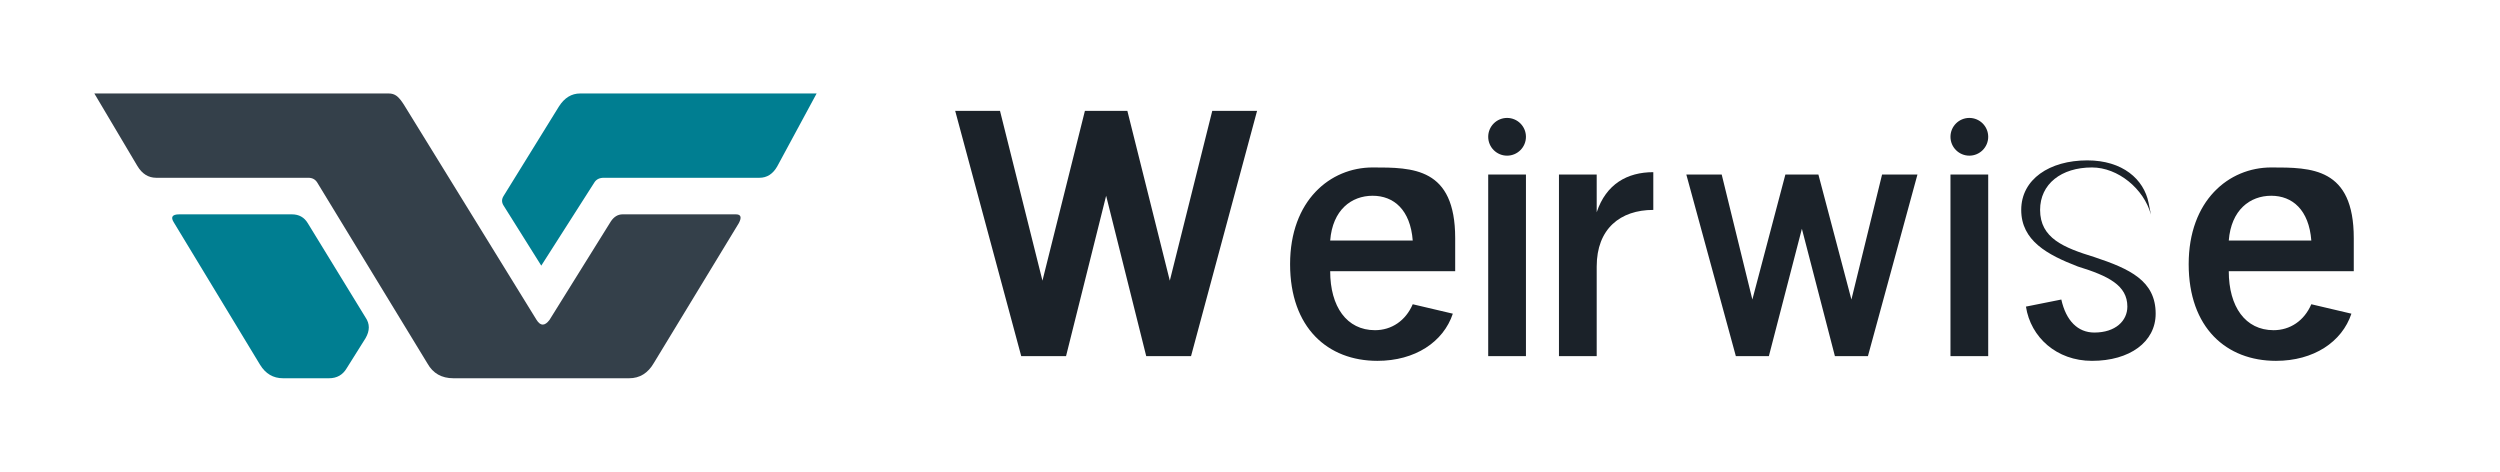
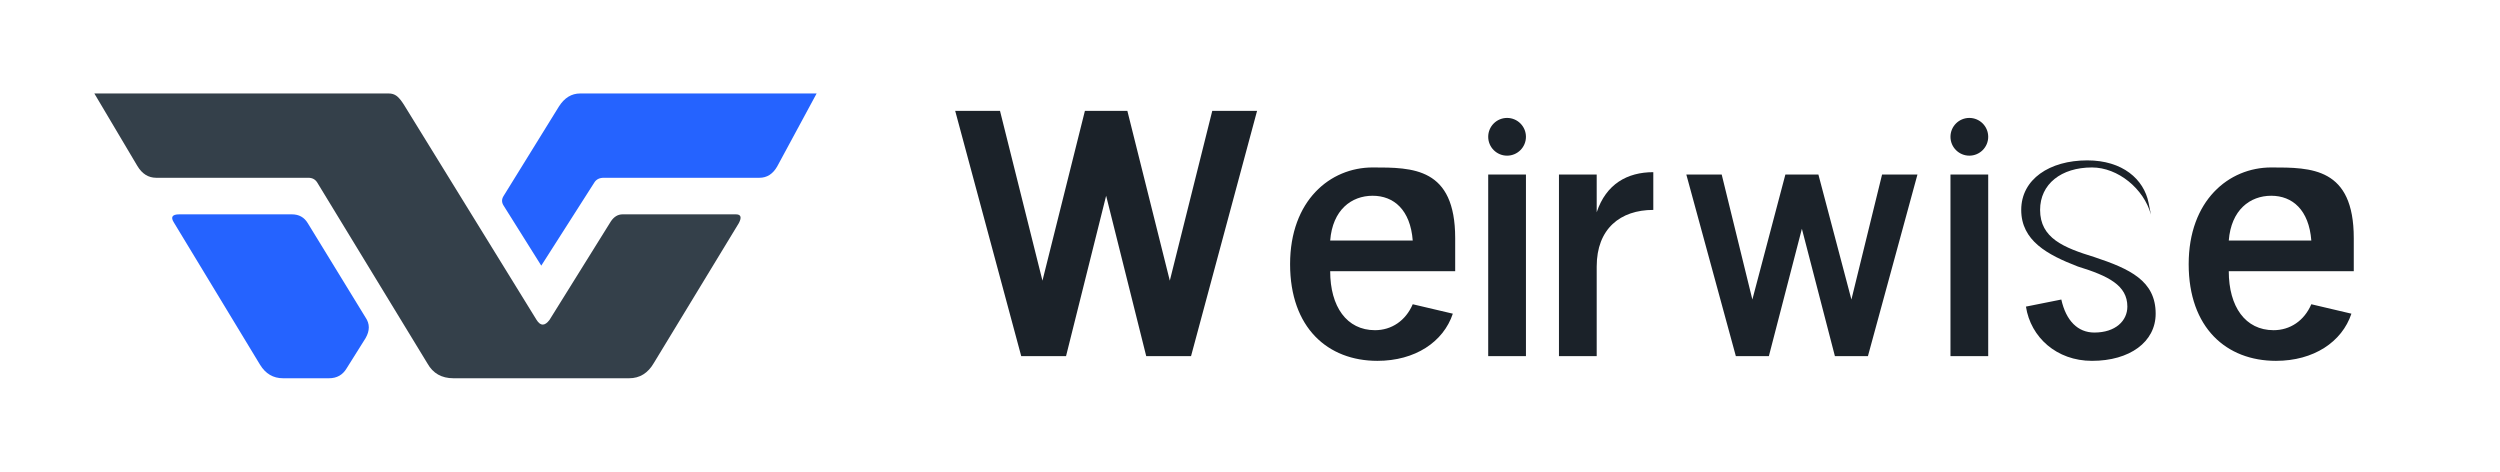
<svg xmlns="http://www.w3.org/2000/svg" width="100%" height="100%" viewBox="0 0 1060 200" role="img" aria-labelledby="title description">
  <g transform="translate(29.5, 23.88)">
    <path id="shared-path" fill="#34404A" d="M 10.5,15.75 H 135.25 C 138,15.75 139.5,17 141.75,20.5 L 198,111.75 Q 200.5,115.75 203.5,111.75 L 229.5,70 Q 231.5,67 234.5,67 H 282.5 Q 285.75,67 283.75,70.75 L 247.75,130 Q 244,136.5 237.25,136.5 H 162.75 Q 155.25,136.5 151.75,130.25 L 105,53.5 Q 103.75,51.5 101.25,51.5 H 36.75 Q 31.75,51.5 28.75,46.5 Z" />
-     <path id="upper-path" fill="#007E91" d="M 316.75,15.75 H 216.5 Q 211,15.75 207.5,21.25 L 184,59.25 Q 182.75,61.25 184,63.25 L 200,88.75 L 222.5,53.5 Q 223.75,51.5 226.5,51.5 H 292.5 Q 297.25,51.5 300,46.75 Z" />
-     <path id="lower-path" fill="#007E91" d="M 46.5,67 H 94.25 Q 98.75,67 101,70.75 L 125.5,110.75 Q 128.25,114.75 125.5,119.5 L 117.5,132.25 Q 115,136.5 110,136.5 H 90.5 Q 84.25,136.5 80.75,130.75 L 44.25,70.5 Q 42,67 46.5,67 Z" />
+     <path id="upper-path" fill="#2563FF" d="M 316.75,15.75 H 216.5 Q 211,15.75 207.5,21.25 L 184,59.25 Q 182.75,61.25 184,63.25 L 200,88.75 L 222.5,53.5 Q 223.75,51.5 226.5,51.5 H 292.5 Q 297.25,51.5 300,46.75 Z" />
+     <path id="lower-path" fill="#2563FF" d="M 46.5,67 H 94.25 Q 98.75,67 101,70.75 L 125.5,110.75 Q 128.25,114.75 125.5,119.5 L 117.5,132.25 Q 115,136.5 110,136.5 H 90.5 Q 84.25,136.5 80.75,130.75 L 44.25,70.5 Q 42,67 46.5,67 Z" />
  </g>
  <g fill="#1B2229" transform="translate(405, 47)">
    <path d="M 0 0 L 19 0 L 37 72 L 55 0 L 73 0 L 91 72 L 109 0 L 128 0 L 100 104 L 81 104 L 64 36 L 47 104 L 28 104 Z" />
    <path d="M 212 54 C 212 24 194 24 177 24 C 159 24 142 38 142 65 C 142 92 158 106 179 106 C 195 106 207 98 211 86 L 194 82 C 191 89 185 93 178 93 C 166 93 159 83 159 68 L 212 68 C 212 68 212 58 212 54 Z M 159 55 C 160 42 168 36 177 36 C 186 36 193 42 194 55 Z" />
    <circle cx="234" cy="11" r="8" />
    <path d="M 226 27 L 242 27 L 242 104 L 226 104 Z" />
    <path d="M 256 27 L 272 27 L 272 43 C 276 31 285 26 296 26 L 296 42 C 282 42 272 50 272 66 L 272 104 L 256 104 Z" />
    <path d="M 310 27 L 325 27 L 338 80 L 352 27 L 366 27 L 380 80 L 393 27 L 408 27 L 387 104 L 373 104 L 359 50 L 345 104 L 331 104 Z" />
    <circle cx="430" cy="11" r="8" />
    <path d="M 422 27 L 438 27 L 438 104 L 422 104 Z" />
    <path d="M 507 44 C 504 33 493 24 482 24 C 469 24 460 31 460 42 C 460 54 470 58 483 62 C 498 67 509 72 509 86 C 509 98 498 106 482 106 C 467 106 456 96 454 83 L 469 80 C 471 89 476 94 483 94 C 492 94 497 89 497 83 C 497 74 489 70 476 66 C 463 61 452 55 452 42 C 452 29 464 21 480 21 C 495 21 504 29 506 39 Z" />
    <path d="M 593 54 C 593 24 575 24 558 24 C 540 24 523 38 523 65 C 523 92 539 106 560 106 C 576 106 588 98 592 86 L 575 82 C 572 89 566 93 559 93 C 547 93 540 83 540 68 L 593 68 C 593 68 593 58 593 54 Z M 540 55 C 541 42 549 36 558 36 C 567 36 574 42 575 55 Z" />
  </g>
</svg>
